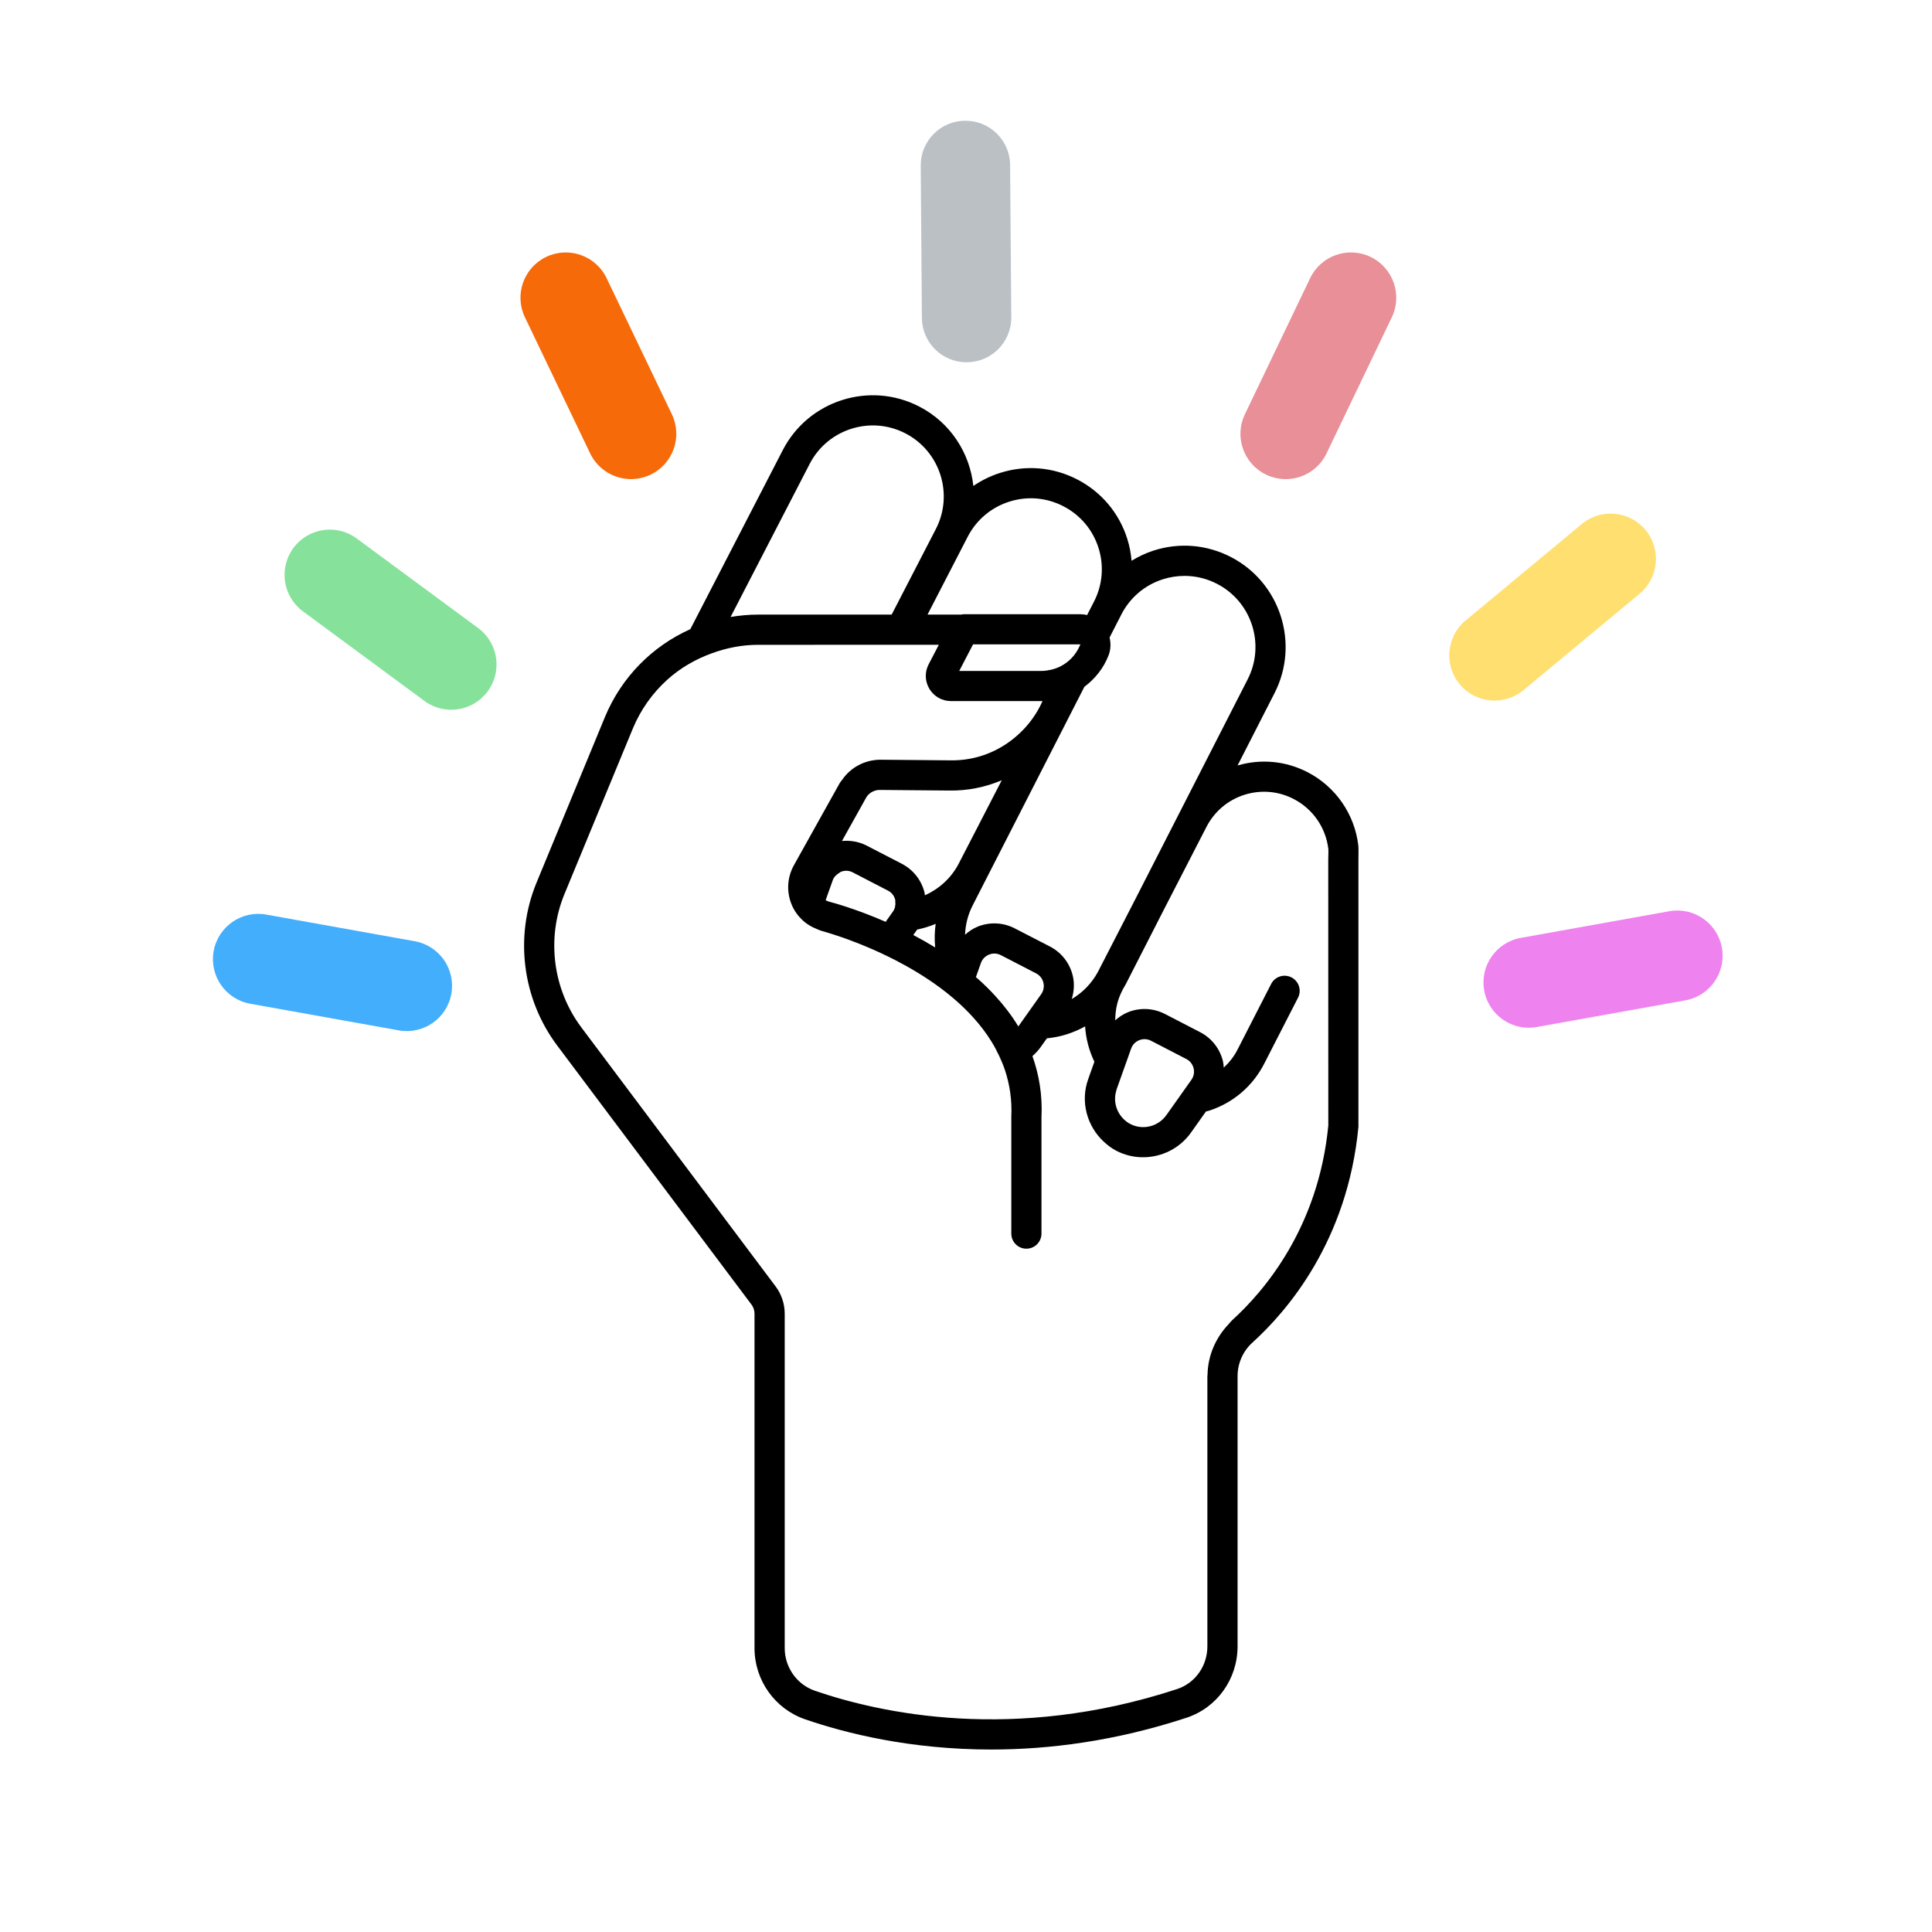
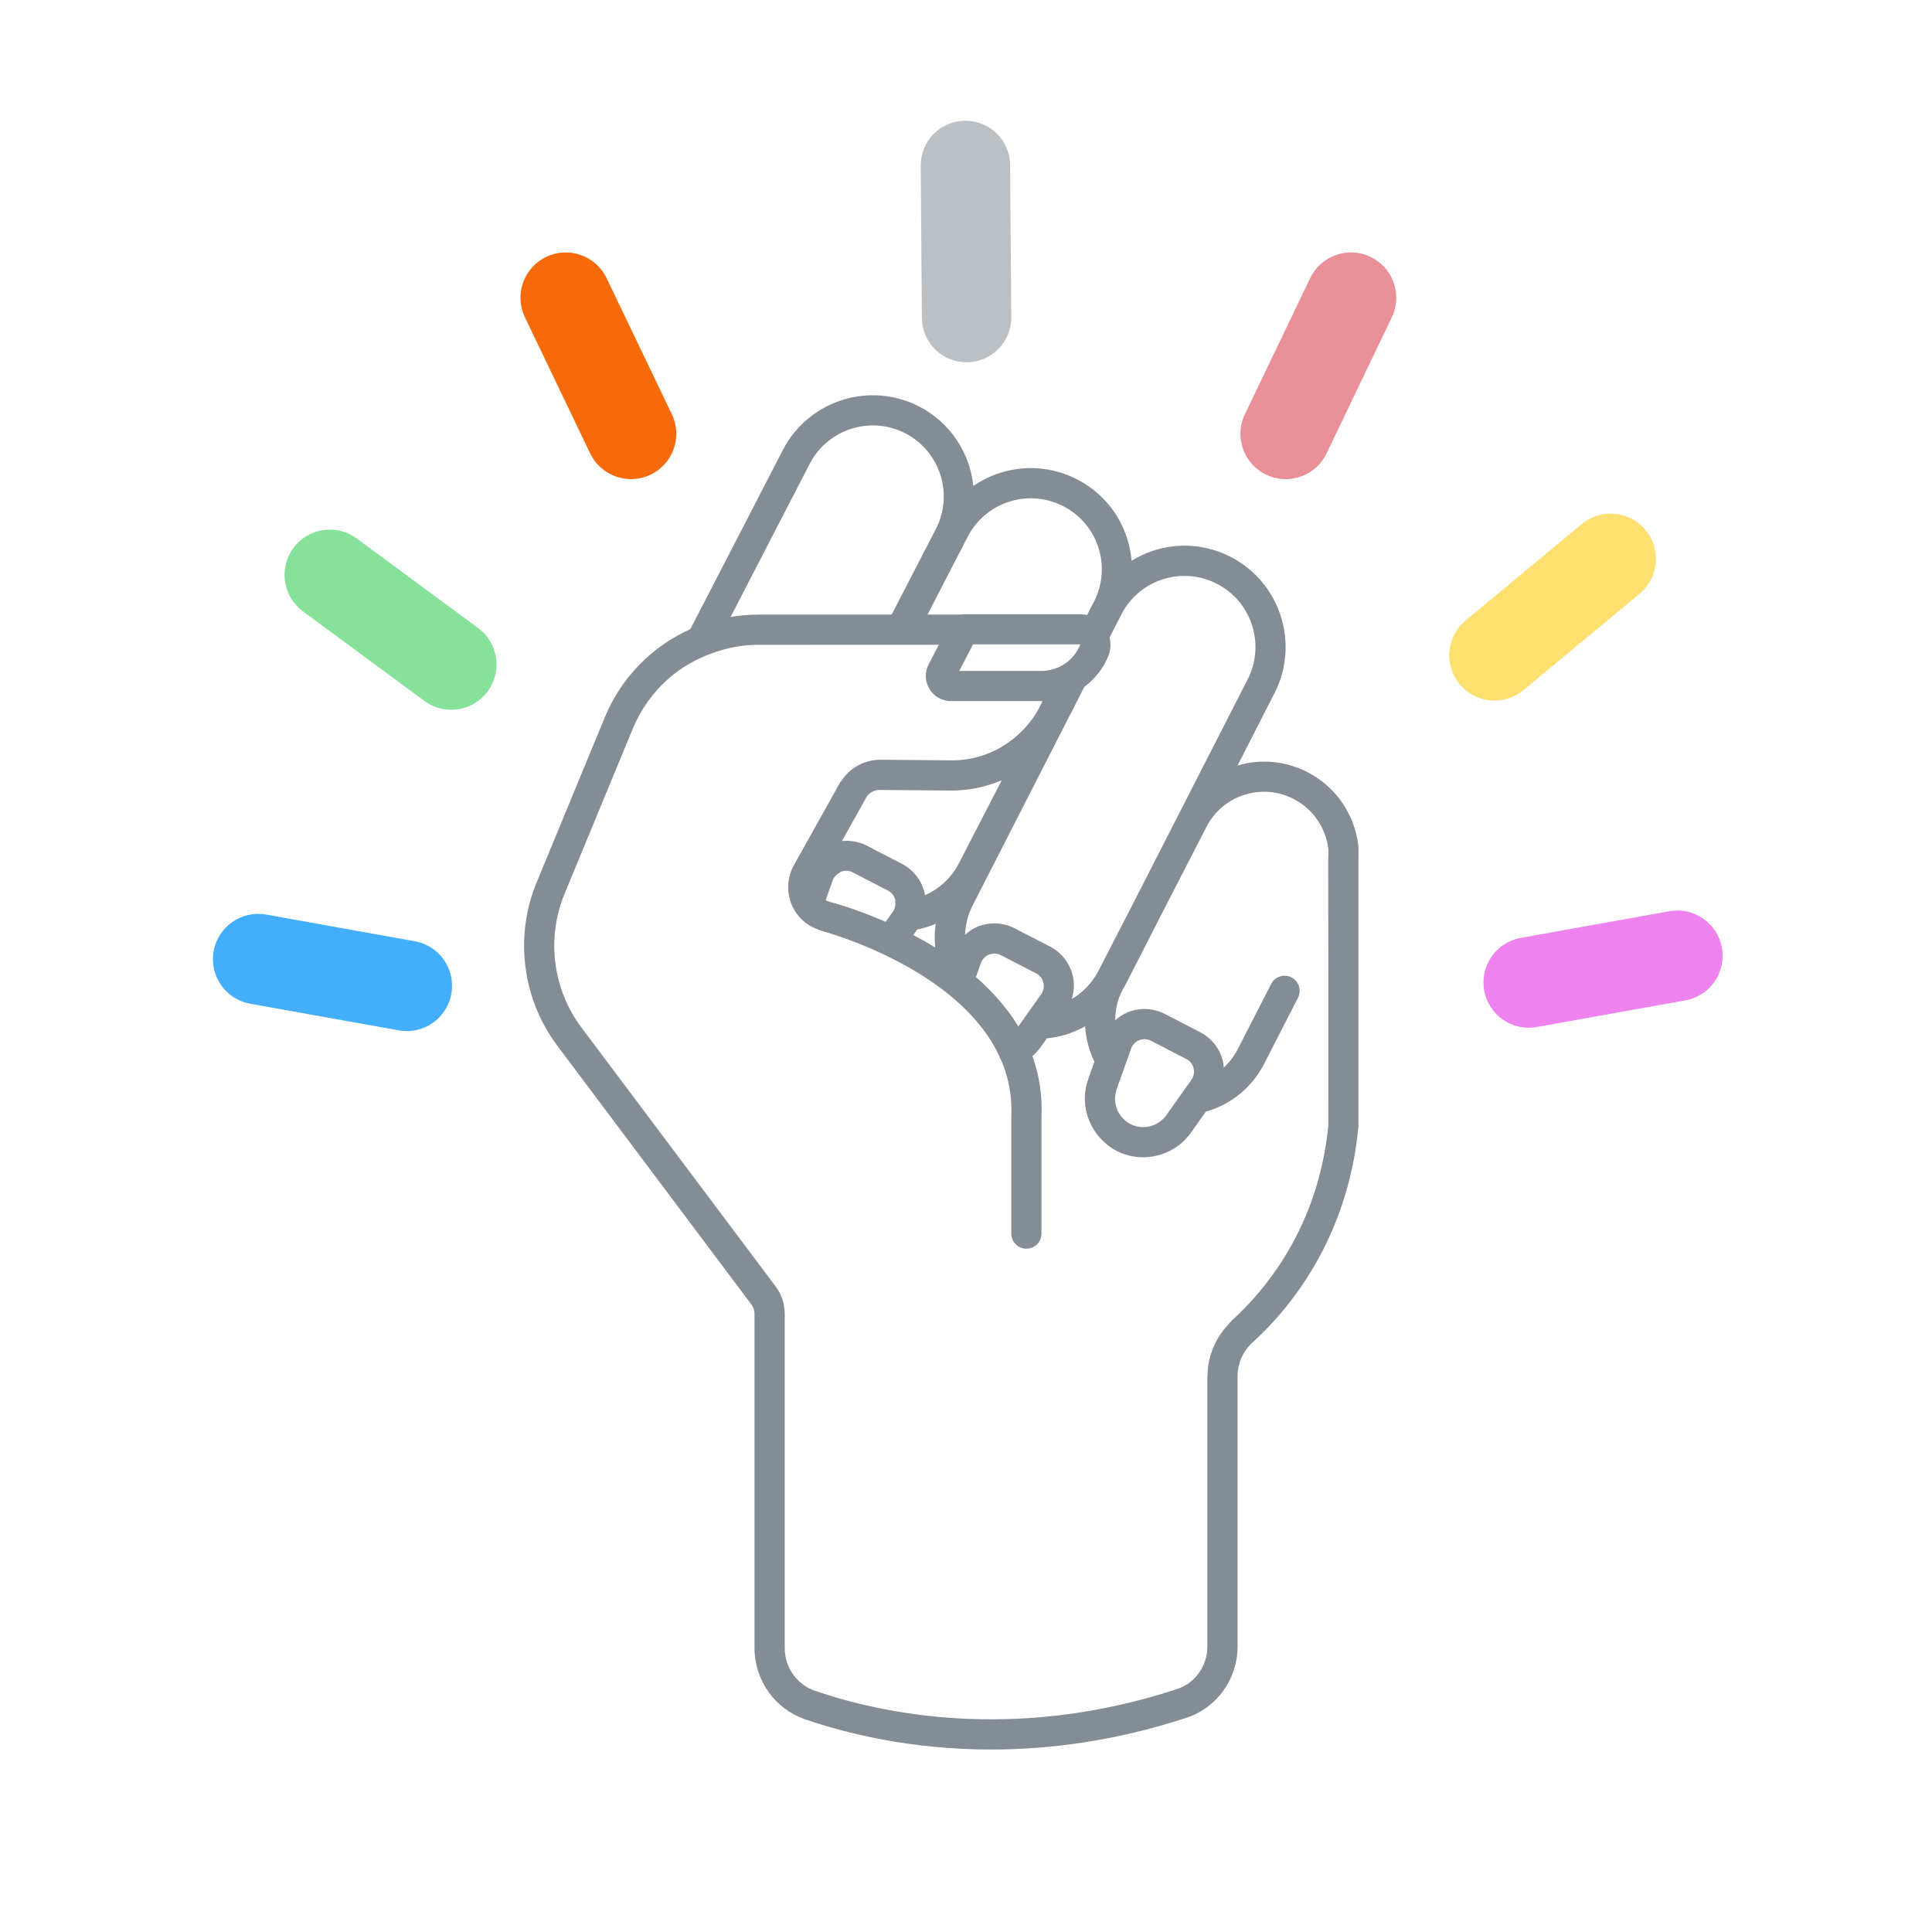
<svg xmlns="http://www.w3.org/2000/svg" width="60" height="60" viewBox="0 0 60 60" fill="none">
  <path d="M12.881 29.231L8.267 28.403C7.503 28.266 6.772 28.775 6.635 29.539C6.498 30.304 7.006 31.035 7.771 31.172L12.385 31.999C13.149 32.136 13.88 31.628 14.017 30.863C14.154 30.099 13.646 29.368 12.881 29.231Z" fill="#43AEFC" />
  <path d="M14.85 19.505L11.077 16.722C10.452 16.261 9.572 16.394 9.111 17.019C8.65 17.644 8.783 18.525 9.408 18.986L13.18 21.768C13.805 22.229 14.685 22.096 15.146 21.471C15.607 20.846 15.475 19.966 14.85 19.505Z" fill="#86E29B" />
  <path d="M18.328 14.081C18.664 14.781 19.504 15.077 20.204 14.741C20.905 14.405 21.2 13.566 20.865 12.865L18.838 8.638C18.503 7.938 17.663 7.643 16.962 7.978C16.262 8.314 15.966 9.154 16.302 9.854L18.328 14.081Z" fill="#F66A0A" />
  <path d="M53.475 29.435C53.338 28.671 52.607 28.162 51.843 28.299L47.229 29.127C46.464 29.264 45.956 29.995 46.093 30.759C46.23 31.523 46.961 32.032 47.725 31.895L52.339 31.067C53.103 30.93 53.612 30.2 53.475 29.435Z" fill="#EE82EE" />
  <path d="M47.313 21.433L50.919 18.439C51.517 17.943 51.599 17.057 51.103 16.459C50.607 15.861 49.72 15.779 49.123 16.275L45.516 19.27C44.919 19.766 44.836 20.652 45.332 21.25C45.828 21.847 46.715 21.93 47.313 21.433Z" fill="#FFDF70" />
  <path d="M42.563 7.978C41.863 7.643 41.023 7.938 40.688 8.639L38.661 12.866C38.326 13.566 38.621 14.406 39.322 14.742C40.022 15.077 40.862 14.782 41.197 14.081L43.224 9.854C43.56 9.154 43.264 8.314 42.563 7.978Z" fill="#E88F97" />
  <path d="M30.026 11.25H30.032C30.797 11.244 31.412 10.619 31.406 9.854L31.37 5.124C31.364 4.359 30.739 3.744 29.974 3.75H29.968C29.203 3.756 28.588 4.381 28.594 5.145L28.63 9.876C28.636 10.641 29.261 11.256 30.026 11.25Z" fill="#BBC0C5" />
-   <path d="M42.184 26.259C42.069 25.283 41.48 24.432 40.608 23.981C39.931 23.632 39.163 23.559 38.434 23.772L39.584 21.521C40.368 19.985 39.76 18.091 38.227 17.299C37.478 16.912 36.625 16.841 35.823 17.099C35.581 17.177 35.354 17.286 35.142 17.415C35.122 17.184 35.079 16.953 35.006 16.726C34.752 15.927 34.2 15.274 33.454 14.889C32.708 14.504 31.857 14.432 31.057 14.687C30.758 14.782 30.48 14.919 30.228 15.092C30.121 14.075 29.522 13.128 28.547 12.625C27.008 11.831 25.108 12.435 24.312 13.975L21.439 19.539C20.26 20.067 19.299 21.028 18.784 22.275L16.664 27.408C15.972 29.082 16.218 31.022 17.305 32.471L23.339 40.516C23.399 40.596 23.432 40.696 23.432 40.797V51.182C23.432 52.183 24.065 53.072 25.005 53.395C26.251 53.824 28.261 54.333 30.782 54.333C32.575 54.333 34.628 54.075 36.846 53.347C37.796 53.035 38.434 52.144 38.434 51.128V42.735C38.434 42.339 38.602 41.96 38.896 41.694C39.98 40.712 41.848 38.542 42.187 34.997V26.688C42.187 26.619 42.194 26.343 42.184 26.259L42.184 26.259ZM37.468 25.679C37.714 25.202 38.131 24.848 38.643 24.684C39.155 24.522 39.7 24.566 40.177 24.814C40.772 25.121 41.175 25.702 41.253 26.369C41.259 26.414 41.25 26.619 41.25 26.688L41.25 27.241L41.252 34.952C40.945 38.138 39.25 40.108 38.267 40.999C38.224 41.038 38.191 41.086 38.151 41.128C37.748 41.553 37.51 42.109 37.501 42.697C37.5 42.71 37.496 42.722 37.496 42.735V51.128C37.496 51.738 37.118 52.271 36.554 52.456C31.478 54.122 27.331 53.203 25.31 52.509C24.748 52.316 24.37 51.782 24.37 51.182V40.796C24.37 40.494 24.27 40.194 24.089 39.953L18.055 31.908C17.166 30.722 16.965 29.135 17.53 27.765L19.65 22.633C19.897 22.035 20.269 21.518 20.729 21.104C21.129 20.744 21.599 20.472 22.108 20.288C22.562 20.122 23.045 20.025 23.549 20.025H24.84C25.575 20.025 26.39 20.024 27.207 20.024H27.265C27.599 20.024 27.933 20.024 28.263 20.024H28.32C28.604 20.024 28.883 20.024 29.156 20.024L28.841 20.629C28.713 20.874 28.722 21.16 28.865 21.396C29.008 21.632 29.258 21.773 29.534 21.773H32.356C32.362 21.773 32.369 21.771 32.376 21.771C32.342 21.848 32.306 21.923 32.266 21.996C32.262 22.002 32.259 22.008 32.256 22.014C32.111 22.277 31.926 22.52 31.704 22.736C31.111 23.314 30.329 23.633 29.497 23.613L27.327 23.594C26.857 23.6 26.418 23.831 26.154 24.218C26.132 24.251 26.102 24.278 26.082 24.313L24.788 26.633L24.657 26.868C24.443 27.252 24.419 27.704 24.592 28.108C24.592 28.109 24.592 28.11 24.593 28.111C24.672 28.297 24.791 28.455 24.933 28.587C25.058 28.702 25.205 28.788 25.365 28.851C25.418 28.872 25.469 28.898 25.525 28.913C25.544 28.918 26.139 29.076 26.945 29.416C27.085 29.475 27.232 29.541 27.383 29.611C27.521 29.676 27.664 29.746 27.809 29.82C28.264 30.055 28.741 30.338 29.195 30.674C29.327 30.772 29.456 30.874 29.583 30.981C29.631 31.021 29.679 31.063 29.726 31.105C29.81 31.179 29.892 31.256 29.972 31.335C30.059 31.42 30.143 31.508 30.224 31.598C30.433 31.829 30.624 32.076 30.788 32.341C30.878 32.487 30.959 32.639 31.032 32.795C31.099 32.938 31.16 33.085 31.211 33.237C31.358 33.681 31.432 34.164 31.407 34.687V38.31C31.407 38.569 31.616 38.779 31.875 38.779C32.135 38.779 32.344 38.569 32.344 38.31V37.757L32.344 34.71C32.378 34.009 32.269 33.375 32.063 32.799C32.156 32.714 32.245 32.623 32.32 32.517L32.512 32.247C32.719 32.224 32.925 32.187 33.128 32.122C33.328 32.058 33.519 31.975 33.699 31.875C33.723 32.257 33.822 32.629 33.987 32.973L33.794 33.517C33.544 34.216 33.759 34.98 34.286 35.463C34.402 35.569 34.527 35.665 34.67 35.739C34.933 35.875 35.217 35.94 35.498 35.94C36.072 35.94 36.635 35.669 36.985 35.177L37.452 34.518C37.48 34.509 37.509 34.506 37.538 34.497C38.289 34.257 38.901 33.737 39.261 33.034L40.311 30.985C40.429 30.755 40.338 30.472 40.108 30.354C39.877 30.236 39.595 30.327 39.477 30.557L38.427 32.607C38.319 32.817 38.173 32.999 38.005 33.156C37.999 33.088 37.995 33.021 37.979 32.954C37.884 32.566 37.626 32.238 37.271 32.055L37.203 32.02L36.177 31.489C35.822 31.307 35.407 31.286 35.038 31.432C34.887 31.491 34.754 31.581 34.635 31.687C34.635 31.377 34.697 31.063 34.849 30.77L34.882 30.704C34.91 30.656 34.94 30.609 34.965 30.559L36.123 28.293L37.468 25.679ZM30.219 20.012H33.553C33.542 20.041 33.527 20.067 33.514 20.095C33.421 20.293 33.281 20.462 33.108 20.587C33.059 20.623 33.007 20.655 32.953 20.684C32.948 20.686 32.944 20.689 32.939 20.692C32.84 20.742 32.735 20.779 32.626 20.803C32.537 20.822 32.448 20.836 32.356 20.836H29.79L30.213 20.023L30.219 20.012ZM29.043 29.424C28.814 29.285 28.587 29.155 28.363 29.038L28.483 28.869C28.68 28.826 28.873 28.77 29.058 28.691C29.024 28.936 29.019 29.182 29.043 29.424ZM25.862 27.336C25.896 27.24 25.966 27.169 26.052 27.117C26.074 27.103 26.091 27.084 26.116 27.074C26.236 27.026 26.366 27.032 26.481 27.092L27.575 27.658C27.691 27.717 27.771 27.82 27.802 27.946C27.807 27.965 27.802 27.983 27.804 28.002C27.816 28.109 27.797 28.216 27.733 28.306L27.505 28.628C26.57 28.22 25.847 28.027 25.758 28.005C25.713 27.993 25.675 27.976 25.641 27.956L25.862 27.336ZM28.724 27.805C28.719 27.778 28.72 27.751 28.713 27.724C28.619 27.336 28.361 27.008 28.006 26.825L26.911 26.259C26.674 26.137 26.409 26.094 26.148 26.118L26.9 24.77C26.984 24.619 27.162 24.531 27.316 24.532L29.485 24.551C30.048 24.56 30.6 24.448 31.11 24.232L29.775 26.819C29.538 27.276 29.16 27.607 28.724 27.805ZM30.319 30.313L30.463 29.907C30.506 29.786 30.597 29.692 30.717 29.645C30.77 29.624 30.825 29.613 30.88 29.613C30.949 29.613 31.018 29.63 31.082 29.663L32.176 30.228C32.292 30.288 32.372 30.39 32.403 30.517C32.434 30.643 32.409 30.771 32.334 30.877L32.014 31.328L31.625 31.877C31.418 31.535 31.175 31.219 30.908 30.928C30.742 30.747 30.568 30.575 30.386 30.413C30.36 30.39 30.334 30.367 30.307 30.344L30.319 30.313ZM36.841 32.888C36.957 32.947 37.037 33.05 37.068 33.175C37.099 33.302 37.074 33.43 36.999 33.536L36.896 33.681L36.238 34.61L36.22 34.634C35.968 34.989 35.488 35.107 35.101 34.906C35.021 34.865 34.953 34.81 34.891 34.75C34.665 34.526 34.572 34.192 34.666 33.877C34.67 33.862 34.672 33.846 34.677 33.831L35.02 32.87L35.127 32.567C35.171 32.444 35.261 32.351 35.382 32.303C35.435 32.283 35.49 32.272 35.545 32.272C35.614 32.272 35.683 32.289 35.747 32.322L36.582 32.754L36.841 32.888ZM36.11 17.991C36.333 17.92 36.561 17.885 36.788 17.885C37.135 17.885 37.48 17.968 37.797 18.132C38.873 18.687 39.3 20.016 38.749 21.094L35.246 27.949L34.089 30.198C33.896 30.545 33.621 30.829 33.284 31.026C33.357 30.791 33.374 30.54 33.314 30.295C33.22 29.907 32.962 29.579 32.607 29.395L31.513 28.831C31.16 28.648 30.744 28.627 30.373 28.773C30.222 28.833 30.089 28.923 29.97 29.029C29.983 28.723 30.055 28.416 30.203 28.126L33.677 21.328C34.009 21.081 34.276 20.747 34.429 20.348C34.497 20.169 34.502 19.979 34.459 19.798L34.704 19.319L34.805 19.123C34.808 19.116 34.81 19.11 34.814 19.103L34.822 19.088C35.09 18.562 35.548 18.172 36.11 17.991L36.11 17.991ZM31.342 15.58C31.904 15.401 32.501 15.451 33.024 15.722C33.548 15.992 33.935 16.45 34.114 17.011C34.291 17.569 34.242 18.163 33.975 18.684L33.874 18.881L33.761 19.101C33.694 19.085 33.624 19.075 33.553 19.075H29.935C29.907 19.075 29.88 19.081 29.852 19.086C29.517 19.087 29.166 19.087 28.805 19.087L30.053 16.669C30.323 16.146 30.781 15.759 31.342 15.58L31.342 15.58ZM25.146 14.405C25.703 13.325 27.037 12.9 28.117 13.458C29.197 14.015 29.622 15.348 29.064 16.429L27.691 19.087C26.714 19.087 25.72 19.087 24.84 19.087H23.549C23.257 19.087 22.97 19.114 22.689 19.161L25.146 14.405Z" fill="black" />
+   <path d="M42.184 26.259C42.069 25.283 41.48 24.432 40.608 23.981C39.931 23.632 39.163 23.559 38.434 23.772L39.584 21.521C40.368 19.985 39.76 18.091 38.227 17.299C37.478 16.912 36.625 16.841 35.823 17.099C35.581 17.177 35.354 17.286 35.142 17.415C35.122 17.184 35.079 16.953 35.006 16.726C34.752 15.927 34.2 15.274 33.454 14.889C32.708 14.504 31.857 14.432 31.057 14.687C30.758 14.782 30.48 14.919 30.228 15.092C30.121 14.075 29.522 13.128 28.547 12.625C27.008 11.831 25.108 12.435 24.312 13.975L21.439 19.539C20.26 20.067 19.299 21.028 18.784 22.275L16.664 27.408C15.972 29.082 16.218 31.022 17.305 32.471L23.339 40.516C23.399 40.596 23.432 40.696 23.432 40.797V51.182C23.432 52.183 24.065 53.072 25.005 53.395C26.251 53.824 28.261 54.333 30.782 54.333C32.575 54.333 34.628 54.075 36.846 53.347C37.796 53.035 38.434 52.144 38.434 51.128V42.735C38.434 42.339 38.602 41.96 38.896 41.694C39.98 40.712 41.848 38.542 42.187 34.997V26.688C42.187 26.619 42.194 26.343 42.184 26.259L42.184 26.259ZM37.468 25.679C37.714 25.202 38.131 24.848 38.643 24.684C39.155 24.522 39.7 24.566 40.177 24.814C40.772 25.121 41.175 25.702 41.253 26.369C41.259 26.414 41.25 26.619 41.25 26.688L41.25 27.241L41.252 34.952C40.945 38.138 39.25 40.108 38.267 40.999C38.224 41.038 38.191 41.086 38.151 41.128C37.748 41.553 37.51 42.109 37.501 42.697C37.5 42.71 37.496 42.722 37.496 42.735V51.128C37.496 51.738 37.118 52.271 36.554 52.456C31.478 54.122 27.331 53.203 25.31 52.509C24.748 52.316 24.37 51.782 24.37 51.182V40.796C24.37 40.494 24.27 40.194 24.089 39.953L18.055 31.908C17.166 30.722 16.965 29.135 17.53 27.765L19.65 22.633C19.897 22.035 20.269 21.518 20.729 21.104C21.129 20.744 21.599 20.472 22.108 20.288C22.562 20.122 23.045 20.025 23.549 20.025H24.84C25.575 20.025 26.39 20.024 27.207 20.024H27.265C27.599 20.024 27.933 20.024 28.263 20.024H28.32C28.604 20.024 28.883 20.024 29.156 20.024L28.841 20.629C28.713 20.874 28.722 21.16 28.865 21.396C29.008 21.632 29.258 21.773 29.534 21.773H32.356C32.362 21.773 32.369 21.771 32.376 21.771C32.342 21.848 32.306 21.923 32.266 21.996C32.262 22.002 32.259 22.008 32.256 22.014C32.111 22.277 31.926 22.52 31.704 22.736C31.111 23.314 30.329 23.633 29.497 23.613L27.327 23.594C26.857 23.6 26.418 23.831 26.154 24.218C26.132 24.251 26.102 24.278 26.082 24.313L24.788 26.633L24.657 26.868C24.443 27.252 24.419 27.704 24.592 28.108C24.592 28.109 24.592 28.11 24.593 28.111C24.672 28.297 24.791 28.455 24.933 28.587C25.058 28.702 25.205 28.788 25.365 28.851C25.418 28.872 25.469 28.898 25.525 28.913C25.544 28.918 26.139 29.076 26.945 29.416C27.085 29.475 27.232 29.541 27.383 29.611C27.521 29.676 27.664 29.746 27.809 29.82C28.264 30.055 28.741 30.338 29.195 30.674C29.327 30.772 29.456 30.874 29.583 30.981C29.631 31.021 29.679 31.063 29.726 31.105C29.81 31.179 29.892 31.256 29.972 31.335C30.059 31.42 30.143 31.508 30.224 31.598C30.433 31.829 30.624 32.076 30.788 32.341C30.878 32.487 30.959 32.639 31.032 32.795C31.099 32.938 31.16 33.085 31.211 33.237C31.358 33.681 31.432 34.164 31.407 34.687V38.31C31.407 38.569 31.616 38.779 31.875 38.779C32.135 38.779 32.344 38.569 32.344 38.31V37.757L32.344 34.71C32.378 34.009 32.269 33.375 32.063 32.799C32.156 32.714 32.245 32.623 32.32 32.517L32.512 32.247C32.719 32.224 32.925 32.187 33.128 32.122C33.328 32.058 33.519 31.975 33.699 31.875C33.723 32.257 33.822 32.629 33.987 32.973L33.794 33.517C33.544 34.216 33.759 34.98 34.286 35.463C34.402 35.569 34.527 35.665 34.67 35.739C34.933 35.875 35.217 35.94 35.498 35.94C36.072 35.94 36.635 35.669 36.985 35.177L37.452 34.518C37.48 34.509 37.509 34.506 37.538 34.497C38.289 34.257 38.901 33.737 39.261 33.034L40.311 30.985C40.429 30.755 40.338 30.472 40.108 30.354C39.877 30.236 39.595 30.327 39.477 30.557L38.427 32.607C38.319 32.817 38.173 32.999 38.005 33.156C37.999 33.088 37.995 33.021 37.979 32.954C37.884 32.566 37.626 32.238 37.271 32.055L37.203 32.02L36.177 31.489C35.822 31.307 35.407 31.286 35.038 31.432C34.887 31.491 34.754 31.581 34.635 31.687C34.635 31.377 34.697 31.063 34.849 30.77L34.882 30.704C34.91 30.656 34.94 30.609 34.965 30.559L36.123 28.293L37.468 25.679ZM30.219 20.012H33.553C33.542 20.041 33.527 20.067 33.514 20.095C33.421 20.293 33.281 20.462 33.108 20.587C33.059 20.623 33.007 20.655 32.953 20.684C32.948 20.686 32.944 20.689 32.939 20.692C32.84 20.742 32.735 20.779 32.626 20.803C32.537 20.822 32.448 20.836 32.356 20.836H29.79L30.213 20.023L30.219 20.012ZM29.043 29.424C28.814 29.285 28.587 29.155 28.363 29.038L28.483 28.869C28.68 28.826 28.873 28.77 29.058 28.691C29.024 28.936 29.019 29.182 29.043 29.424ZM25.862 27.336C25.896 27.24 25.966 27.169 26.052 27.117C26.074 27.103 26.091 27.084 26.116 27.074C26.236 27.026 26.366 27.032 26.481 27.092L27.575 27.658C27.691 27.717 27.771 27.82 27.802 27.946C27.807 27.965 27.802 27.983 27.804 28.002C27.816 28.109 27.797 28.216 27.733 28.306L27.505 28.628C26.57 28.22 25.847 28.027 25.758 28.005C25.713 27.993 25.675 27.976 25.641 27.956L25.862 27.336ZM28.724 27.805C28.719 27.778 28.72 27.751 28.713 27.724C28.619 27.336 28.361 27.008 28.006 26.825L26.911 26.259C26.674 26.137 26.409 26.094 26.148 26.118L26.9 24.77C26.984 24.619 27.162 24.531 27.316 24.532L29.485 24.551C30.048 24.56 30.6 24.448 31.11 24.232L29.775 26.819C29.538 27.276 29.16 27.607 28.724 27.805ZM30.319 30.313L30.463 29.907C30.506 29.786 30.597 29.692 30.717 29.645C30.77 29.624 30.825 29.613 30.88 29.613C30.949 29.613 31.018 29.63 31.082 29.663L32.176 30.228C32.292 30.288 32.372 30.39 32.403 30.517C32.434 30.643 32.409 30.771 32.334 30.877L32.014 31.328L31.625 31.877C31.418 31.535 31.175 31.219 30.908 30.928C30.742 30.747 30.568 30.575 30.386 30.413C30.36 30.39 30.334 30.367 30.307 30.344L30.319 30.313ZM36.841 32.888C36.957 32.947 37.037 33.05 37.068 33.175C37.099 33.302 37.074 33.43 36.999 33.536L36.896 33.681L36.238 34.61L36.22 34.634C35.968 34.989 35.488 35.107 35.101 34.906C35.021 34.865 34.953 34.81 34.891 34.75C34.665 34.526 34.572 34.192 34.666 33.877C34.67 33.862 34.672 33.846 34.677 33.831L35.02 32.87L35.127 32.567C35.171 32.444 35.261 32.351 35.382 32.303C35.435 32.283 35.49 32.272 35.545 32.272C35.614 32.272 35.683 32.289 35.747 32.322L36.582 32.754L36.841 32.888ZM36.11 17.991C36.333 17.92 36.561 17.885 36.788 17.885C37.135 17.885 37.48 17.968 37.797 18.132C38.873 18.687 39.3 20.016 38.749 21.094L35.246 27.949L34.089 30.198C33.896 30.545 33.621 30.829 33.284 31.026C33.357 30.791 33.374 30.54 33.314 30.295C33.22 29.907 32.962 29.579 32.607 29.395L31.513 28.831C31.16 28.648 30.744 28.627 30.373 28.773C30.222 28.833 30.089 28.923 29.97 29.029C29.983 28.723 30.055 28.416 30.203 28.126L33.677 21.328C34.009 21.081 34.276 20.747 34.429 20.348C34.497 20.169 34.502 19.979 34.459 19.798L34.704 19.319L34.805 19.123C34.808 19.116 34.81 19.11 34.814 19.103L34.822 19.088C35.09 18.562 35.548 18.172 36.11 17.991L36.11 17.991ZM31.342 15.58C31.904 15.401 32.501 15.451 33.024 15.722C33.548 15.992 33.935 16.45 34.114 17.011C34.291 17.569 34.242 18.163 33.975 18.684L33.874 18.881L33.761 19.101C33.694 19.085 33.624 19.075 33.553 19.075H29.935C29.907 19.075 29.88 19.081 29.852 19.086C29.517 19.087 29.166 19.087 28.805 19.087L30.053 16.669C30.323 16.146 30.781 15.759 31.342 15.58L31.342 15.58ZM25.146 14.405C25.703 13.325 27.037 12.9 28.117 13.458C29.197 14.015 29.622 15.348 29.064 16.429L27.691 19.087C26.714 19.087 25.72 19.087 24.84 19.087H23.549C23.257 19.087 22.97 19.114 22.689 19.161L25.146 14.405Z" fill="#848c96" />
</svg>
